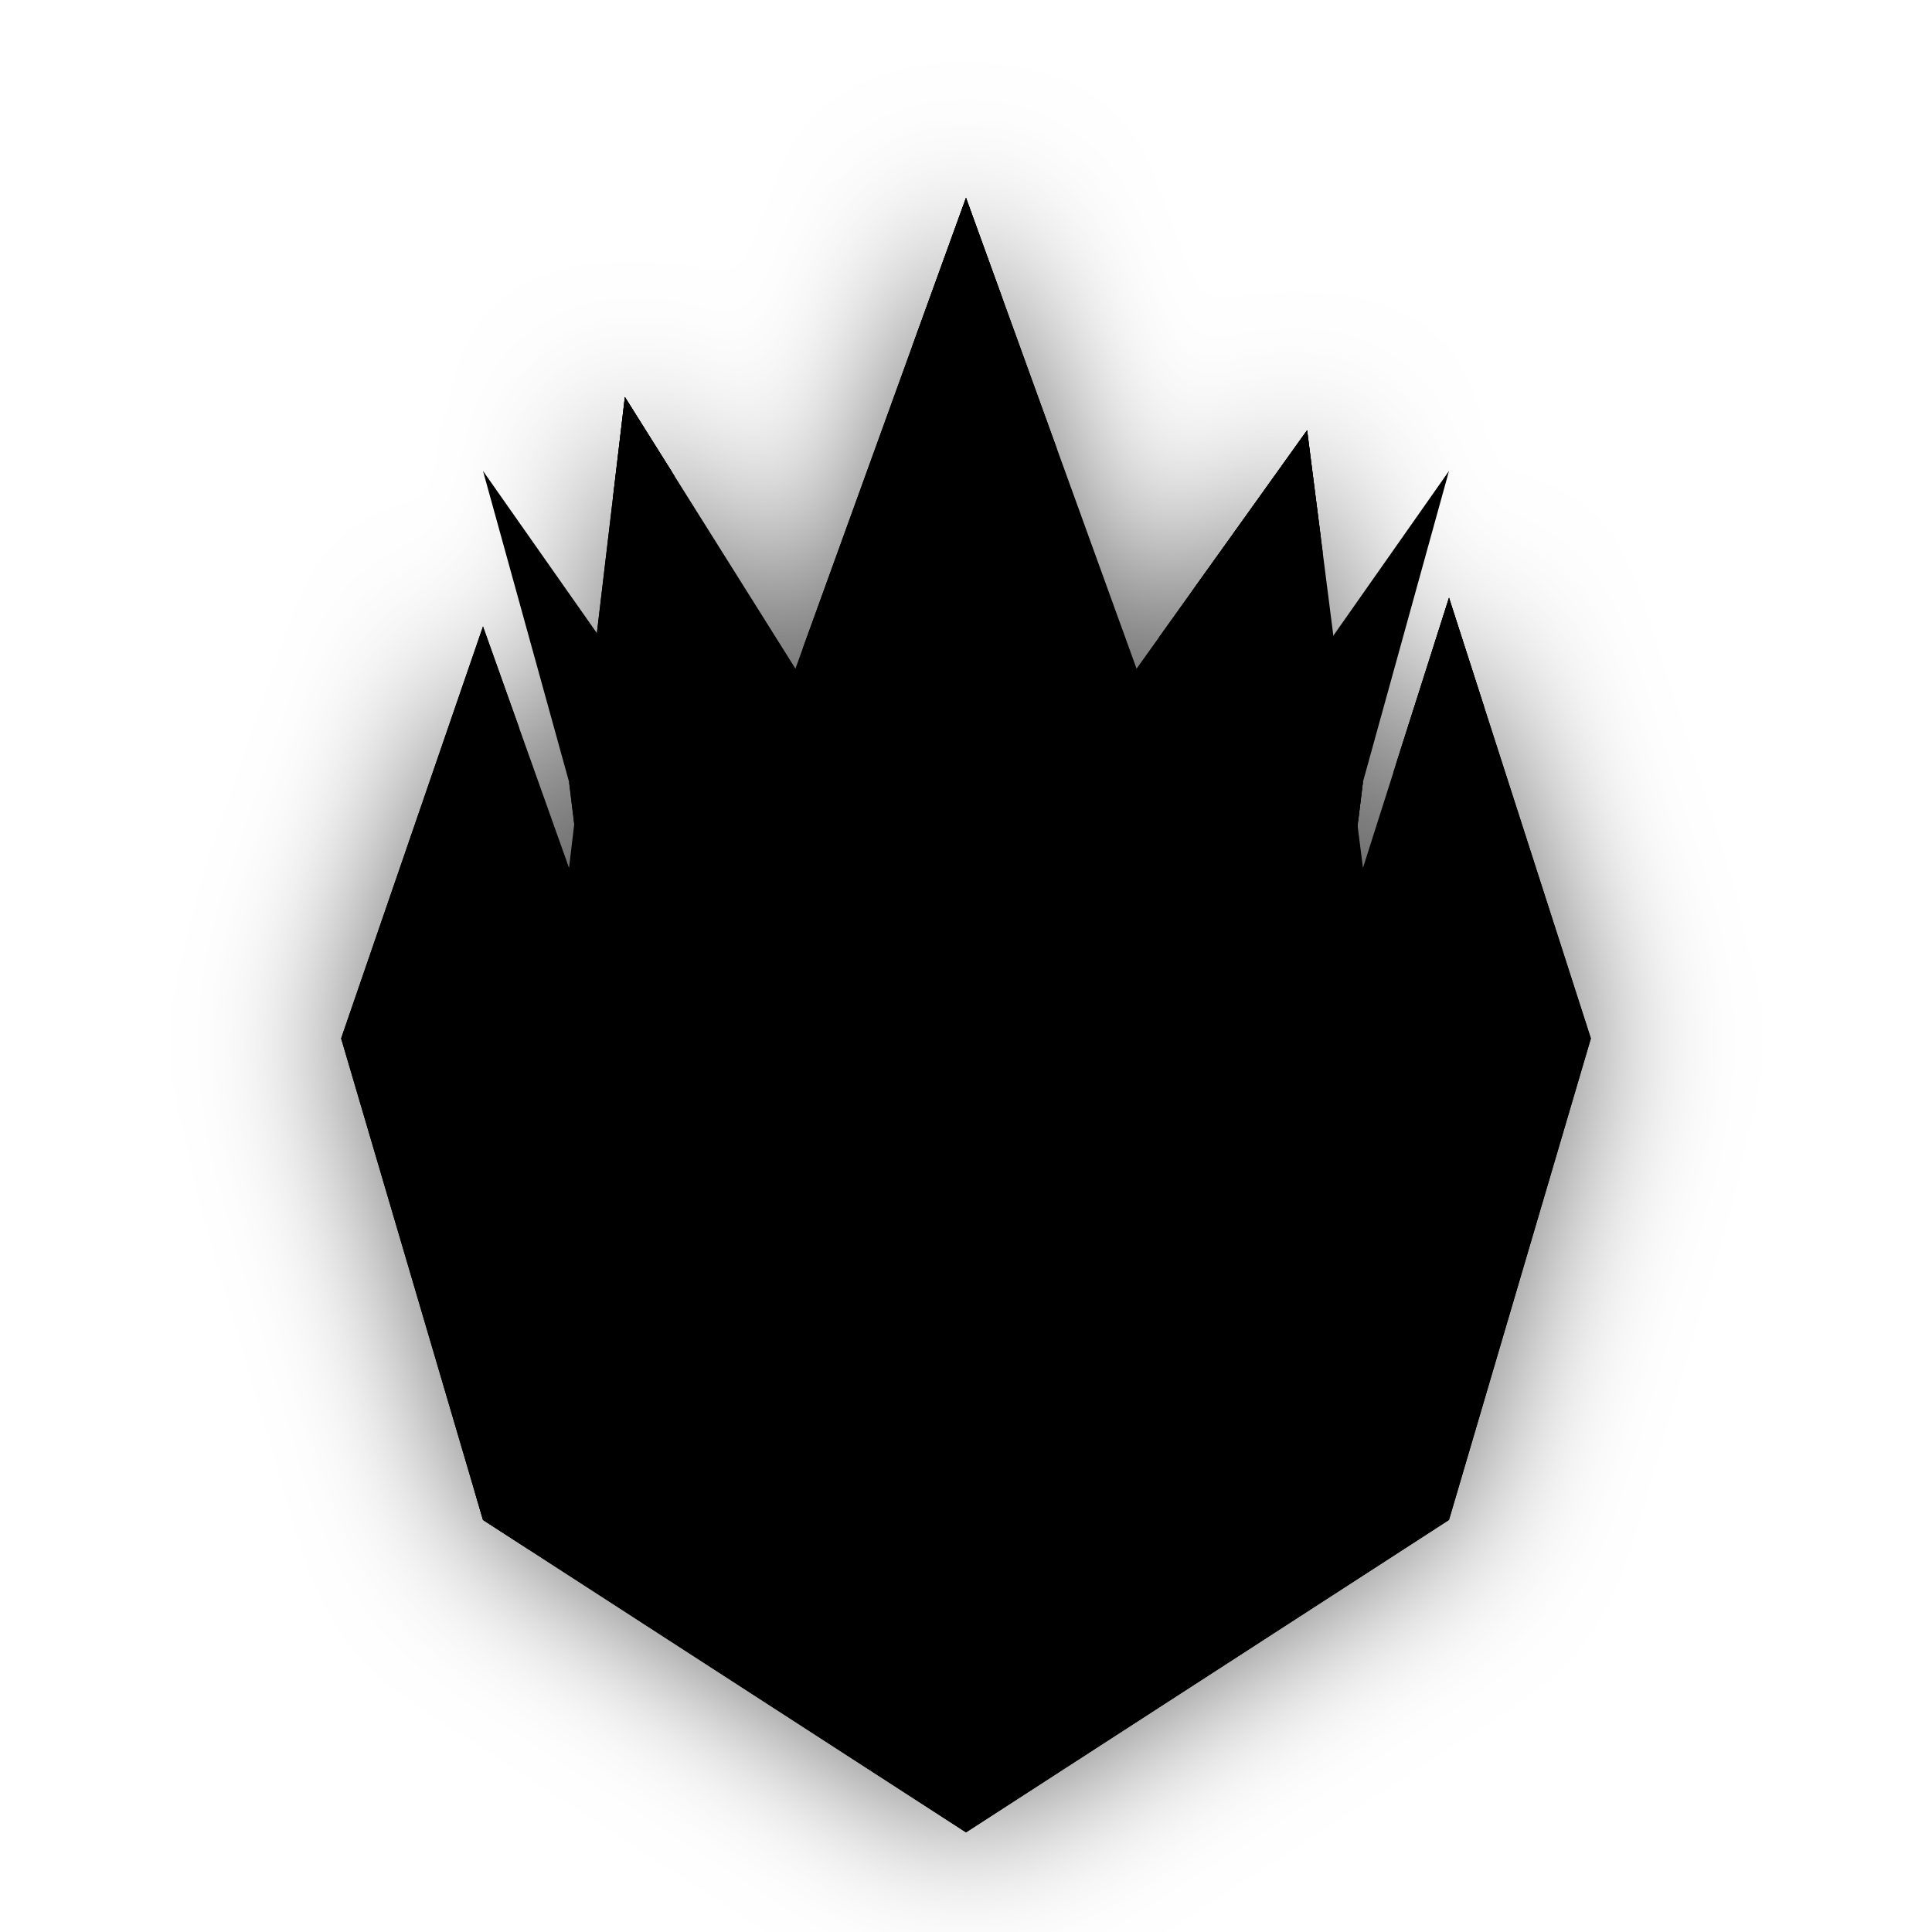
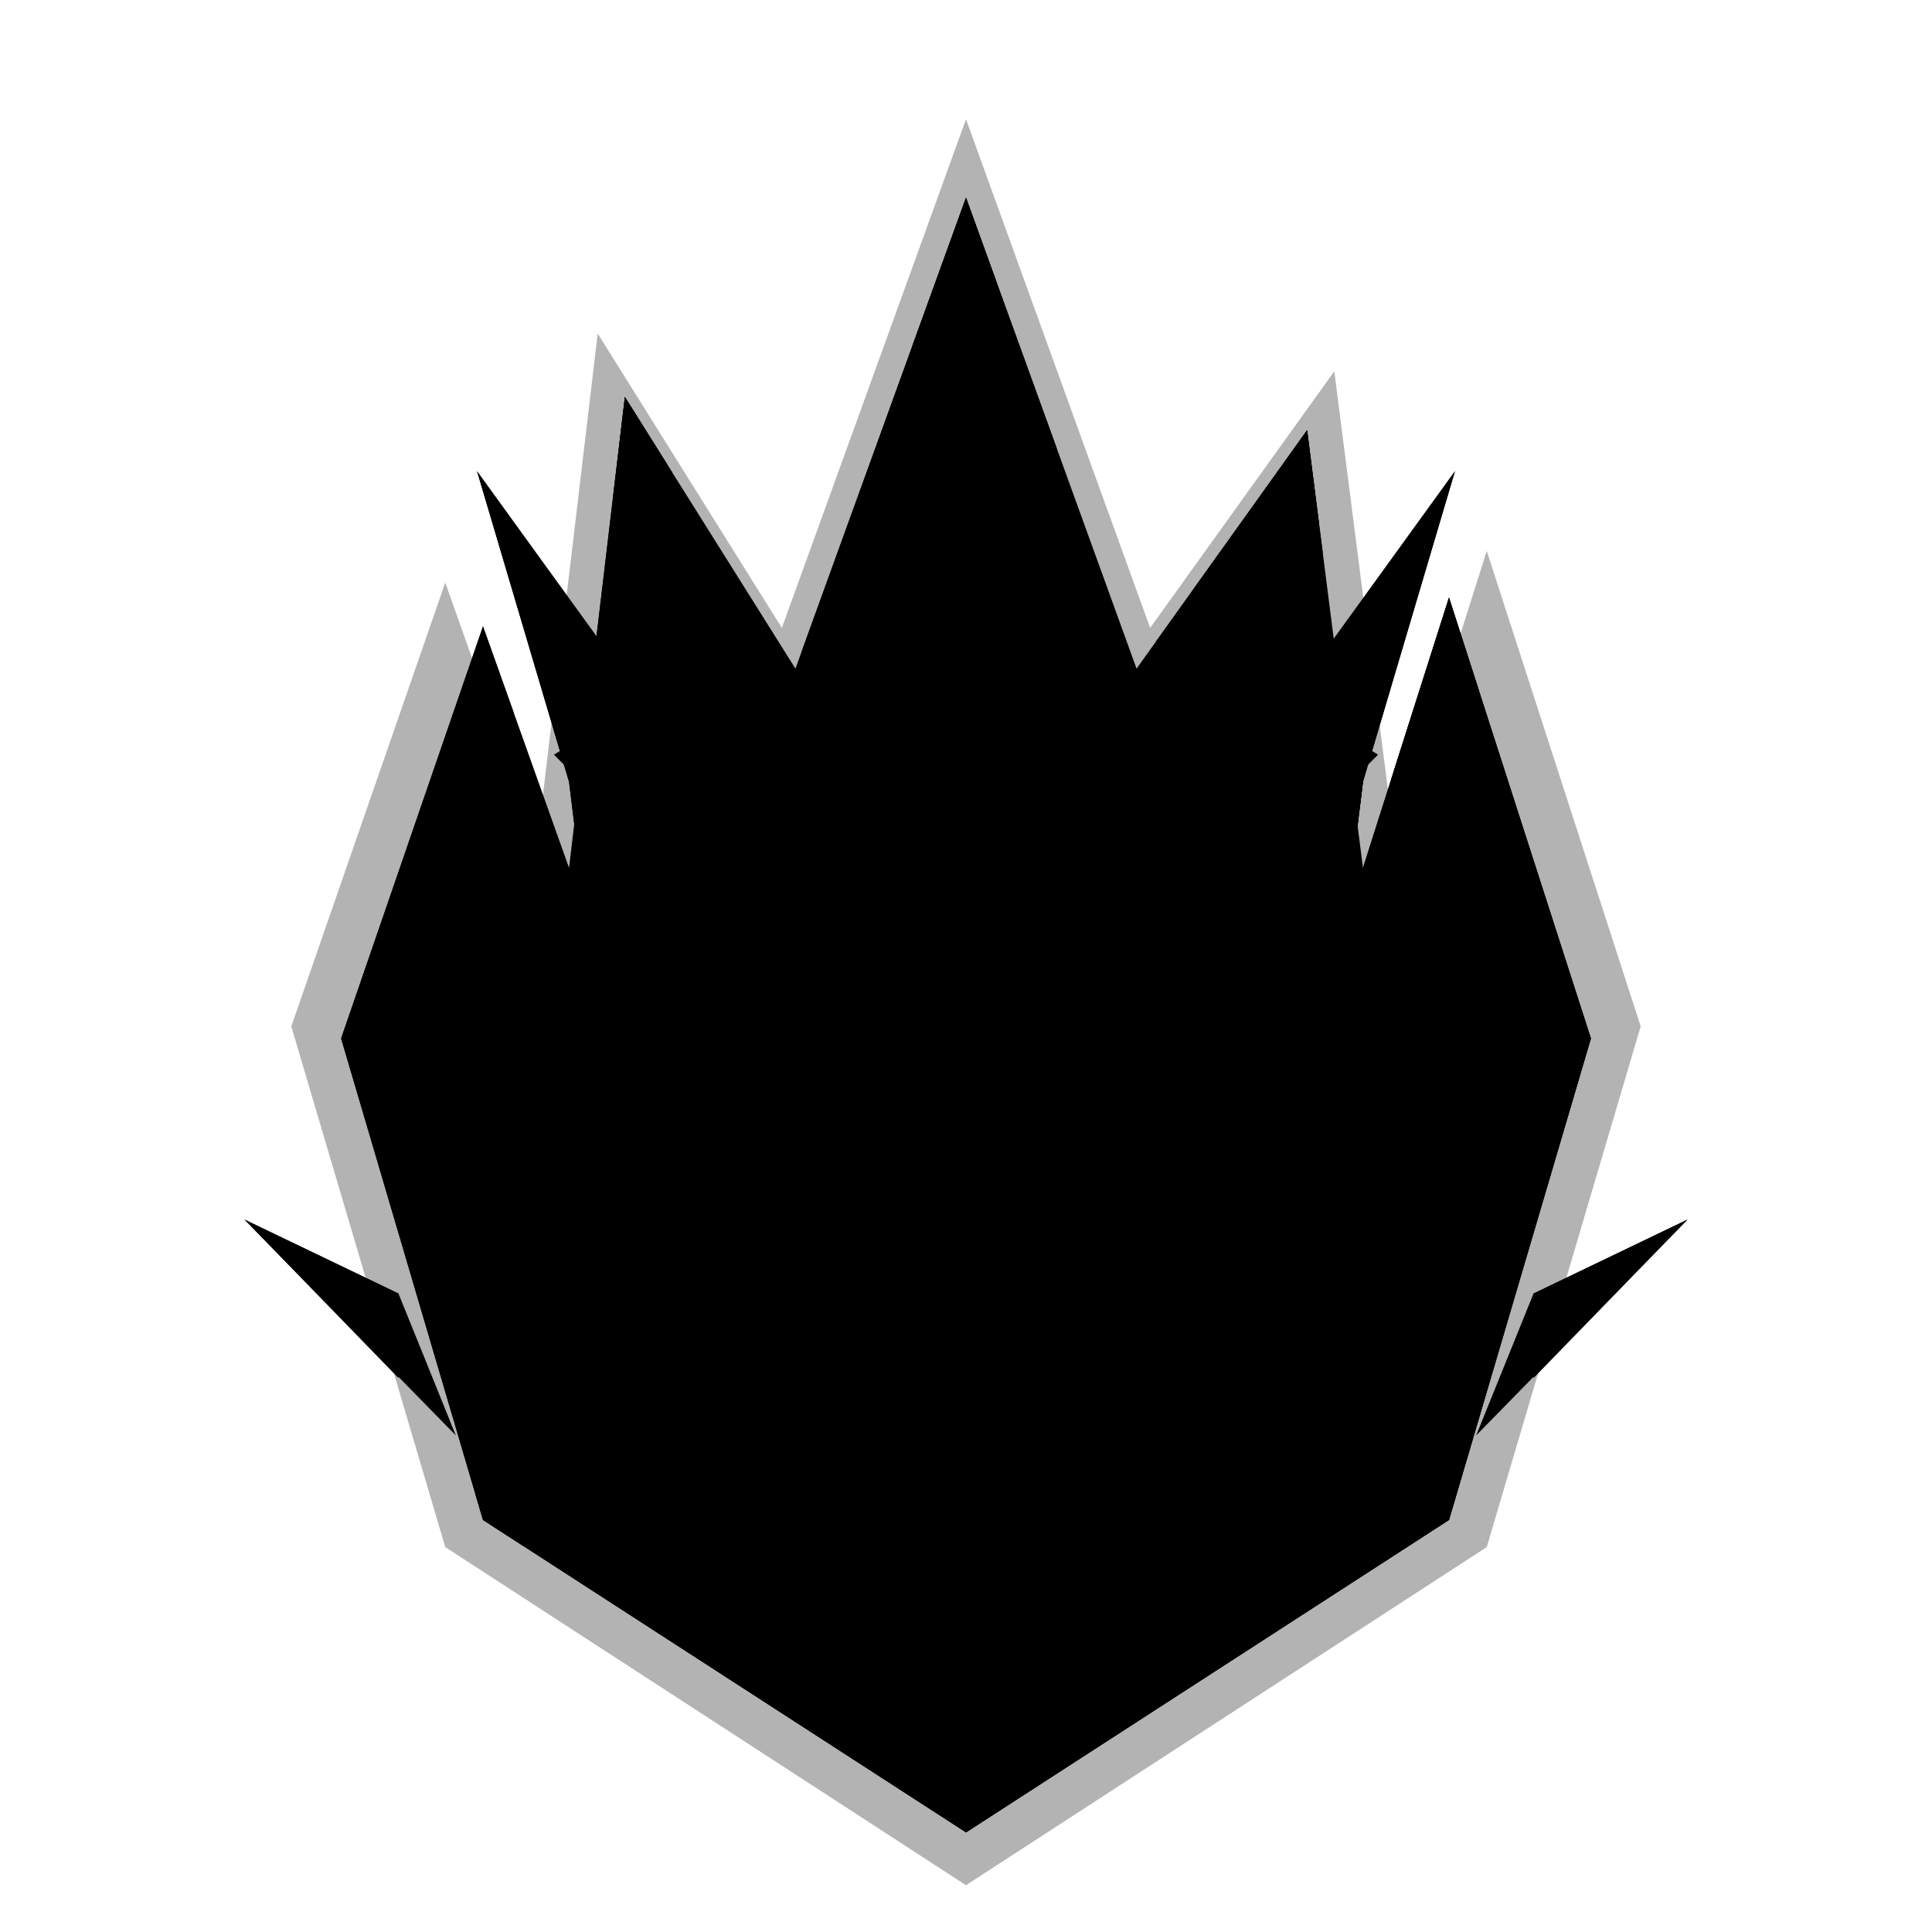
<svg xmlns="http://www.w3.org/2000/svg" width="128" height="128" viewBox="0 0 128 128">
  <defs>
    <filter id="glowS" x="-100%" y="-100%" width="300%" height="300%">
      <feGaussianBlur stdDeviation="2" />
    </filter>
    <filter id="glowM" x="-100%" y="-100%" width="300%" height="300%">
      <feGaussianBlur stdDeviation="5" />
    </filter>
    <filter id="glowL" x="-100%" y="-100%" width="300%" height="300%">
      <feGaussianBlur stdDeviation="12" />
    </filter>
  </defs>
  <g id="glow-back">
-     <polygon points="64,121.4 32,100.7 22.6,68.8 32,41.5 37.7,57.5 41.4,26.3 52.7,44.3 64,13.1 75.3,44.3 86.6,28.5 90.3,57.5 96,39.6 105.4,68.8 96,100.7" fill="@SODIUM@" opacity="0.6" filter="url(#glowM)" />
+     <polygon points="64,124.9 29.5,102.5 19.3,68 29.5,38.6 35.6,55.8 39.6,22.1 51.8,41.6 64,7.9 76.2,41.6 88.4,24.6 92.4,55.8 98.5,36.5 108.7,68 98.5,102.5" fill="@SODIUM@" opacity="0.3" />
  </g>
  <g id="base">
-     <clipPath id="c1330">
+     <clipPath id="c42">
      <path d="M64,121.4 L32,100.7 L22.6,68.8 L32,41.5 L37.7,57.5 L41.4,26.3 L52.7,44.3 L64,13.1 L75.3,44.3 L86.6,28.5 L90.3,57.5 L96,39.6 L105.4,68.8 L96,100.7 Z" />
    </clipPath>
    <polygon points="64,121.4 32,100.7 22.6,68.8 32,41.5 37.7,57.5 41.4,26.3 52.7,44.3 64,13.1 75.3,44.3 86.6,28.5 90.3,57.5 96,39.6 105.4,68.8 96,100.7" fill="@SODIUM@" />
+     <polygon points="30.2,95.1 16.2,80.8 26.4,85.7" fill="@SODIUM@" />
+     <polygon points="16.2,80.8 26.4,85.7 26.4,91.3" fill="@SODIUM_SH@" />
+     <polygon points="97.8,95.1 111.8,80.8 101.6,85.7" fill="@SODIUM@" />
+     <polygon points="111.8,80.8 101.6,85.7 101.6,91.3" fill="@SODIUM_SH@" />
  </g>
  <g id="shadow">
-     <path d="M64,121.4 L32,100.7 L22.6,68.8 L32,41.5 L37.7,57.5 L41.4,26.3 L52.7,44.3 L64,13.1 L75.3,44.3 L86.6,28.5 L90.3,57.5 L96,39.6 L105.4,68.8 L96,100.7 Z M54,113.4 L22,92.7 L12.6,60.8 L22,33.5 L27.7,49.5 L31.4,18.3 L42.7,36.3 L54,5.1 L65.3,36.3 L76.6,20.5 L80.3,49.5 L86,31.6 L95.4,60.8 L86,92.7 Z" fill="@SODIUM_SH@" fill-rule="evenodd" clip-path="url(#c1330)" />
+     <path d="M64,121.4 L32,100.7 L22.6,68.8 L32,41.5 L37.7,57.5 L41.4,26.3 L52.7,44.3 L64,13.1 L75.3,44.3 L86.6,28.5 L90.3,57.5 L96,39.6 L105.4,68.8 L96,100.7 Z M54,113.4 L22,92.7 L12.6,60.8 L22,33.5 L27.7,49.5 L31.4,18.3 L42.7,36.3 L54,5.1 L65.3,36.3 L76.6,20.5 L80.3,49.5 L86,31.6 L95.4,60.8 L86,92.7 Z" fill="@SODIUM_SH@" fill-rule="evenodd" clip-path="url(#c42)" />
+     <polygon points="64,121.4 96,100.7 105.4,68.8 96,39.6 90.3,57.5 80.9,81.9 64,97" fill="@SODIUM_SH@" clip-path="url(#c42)" />
  </g>
  <g id="highlight">
-     <path d="M64,121.4 L32,100.7 L22.6,68.8 L32,41.5 L37.7,57.5 L41.4,26.3 L52.7,44.3 L64,13.1 L75.3,44.3 L86.6,28.5 L90.3,57.5 L96,39.6 L105.4,68.8 L96,100.7 Z M67.5,124.9 L35.5,104.2 L26.1,72.3 L35.5,45 L41.2,61 L44.9,29.8 L56.2,47.8 L67.5,16.6 L78.8,47.8 L90.1,32 L93.8,61 L99.5,43.1 L108.9,72.3 L99.5,104.2 Z" fill="@AMBER@" fill-rule="evenodd" clip-path="url(#c1330)" />
+     <path d="M64,121.4 L32,100.7 L22.6,68.8 L32,41.5 L37.7,57.5 L41.4,26.3 L52.7,44.3 L64,13.1 L75.3,44.3 L86.6,28.5 L90.3,57.5 L96,39.6 L105.4,68.8 L96,100.7 Z M67,124.4 L35,103.7 L25.6,71.8 L35,44.5 L40.7,60.5 L44.4,29.3 L55.7,47.3 L67,16.1 L78.3,47.3 L89.6,31.5 L93.3,60.5 L99,42.6 L108.4,71.8 L99,103.7 Z" fill="@AMBER@" fill-rule="evenodd" clip-path="url(#c42)" />
    <polygon points="64,103.6 46.4,92.3 41.3,74.7 46.4,59.7 49.5,68.5 51.6,51.3 57.8,61.2 64,44.1 70.2,61.2 76.4,52.6 78.5,68.5 81.6,58.7 86.7,74.7 81.6,92.3" fill="@AMBER@" />
+     <polygon points="64,97.4 56,92.3 53.7,84.3 56,77.5 57.4,81.5 58.4,73.6 61.2,78.2 64,70.4 66.8,78.2 69.6,74.2 70.6,81.5 72,77 74.3,84.3 72,92.3" fill="@BONE@" />
  </g>
  <g id="ink">
-     <polygon points="64,121.4 32,100.7 22.6,68.8 32,41.5 37.7,57.5 41.4,26.3 52.7,44.3 64,13.1 75.3,44.3 86.6,28.5 90.3,57.5 96,39.6 105.4,68.8 96,100.7" fill="none" stroke="@INK@" stroke-width="3.5" stroke-linejoin="round" />
+     <polygon points="64,121.4 32,100.7 22.6,68.8 32,41.5 37.7,57.5 41.4,26.3 52.7,44.3 64,13.1 75.3,44.3 86.6,28.5 90.3,57.5 96,39.6 105.4,68.8 96,100.7" fill="none" stroke="@INK@" stroke-width="3.6" stroke-linejoin="round" />
+     <polygon points="30.2,95.1 16.2,80.8 26.4,85.7" fill="none" stroke="@INK@" stroke-width="2" stroke-linejoin="round" />
+     <polygon points="97.8,95.1 111.8,80.8 101.6,85.7" fill="none" stroke="@INK@" stroke-width="2" stroke-linejoin="round" />
+     <polyline points="41.4,85.7 45.8,72.5 49,81.9" fill="none" stroke="@SODIUM_SH@" stroke-width="1.3" stroke-linejoin="round" stroke-linecap="round" />
+     <polyline points="79,85.7 83.4,72.5 86.6,81.9" fill="none" stroke="@SODIUM_SH@" stroke-width="1.3" stroke-linejoin="round" stroke-linecap="round" />
+     <polyline points="60.2,113.9 64.6,100.7 67.8,110.1" fill="none" stroke="@SODIUM_SH@" stroke-width="1.3" stroke-linejoin="round" stroke-linecap="round" />
  </g>
  <g id="detail">
-     <clipPath id="c1331">
+     <clipPath id="c43">
      <path d="M37.7,51.8 L64,44.3 L90.3,51.8 L86.6,81.9 L64,93.2 L41.4,81.9 Z" />
    </clipPath>
    <polygon points="37.7,51.8 64,44.3 90.3,51.8 86.6,81.9 64,93.2 41.4,81.9" fill="@CHAR@" />
-     <path d="M37.7,51.8 L64,44.3 L90.3,51.8 L86.6,81.9 L64,93.2 L41.4,81.9 Z M31.7,45.8 L58,38.3 L84.3,45.8 L80.6,75.9 L58,87.2 L35.4,75.9 Z" fill="@CHAR_SH@" fill-rule="evenodd" clip-path="url(#c1331)" />
-     <path d="M37.7,51.8 L64,44.3 L90.3,51.8 L86.6,81.9 L64,93.2 L41.4,81.9 Z M41.2,55.3 L67.5,47.8 L93.8,55.3 L90.1,85.4 L67.5,96.7 L44.9,85.4 Z" fill="@CHAR_HI@" fill-rule="evenodd" clip-path="url(#c1331)" />
+     <path d="M37.7,51.8 L64,44.3 L90.3,51.8 L86.6,81.9 L64,93.2 L41.4,81.9 Z M31.7,45.8 L58,38.3 L84.3,45.8 L80.6,75.9 L58,87.2 L35.4,75.9 Z" fill="@CHAR_SH@" fill-rule="evenodd" clip-path="url(#c43)" />
+     <path d="M37.7,51.8 L64,44.3 L90.3,51.8 L86.6,81.9 L64,93.2 L41.4,81.9 Z M40.7,54.8 L67,47.3 L93.3,54.8 L89.6,84.9 L67,96.2 L44.4,84.9 Z" fill="@CHAR_HI@" fill-rule="evenodd" clip-path="url(#c43)" />
+     <polygon points="64,44.3 90.3,51.8 86.6,81.9 64,93.2 67.8,70.6" fill="@CHAR_SH@" clip-path="url(#c43)" />
    <polygon points="37.7,51.8 64,44.3 90.3,51.8 86.6,81.9 64,93.2 41.4,81.9" fill="none" stroke="@INK@" stroke-width="4" stroke-linejoin="round" />
-     <polygon points="45.2,50 32,31.2 37.7,51.8" fill="@CHAR_HI@" />
-     <polygon points="45.2,50 32,31.2 37.7,51.8" fill="none" stroke="@INK@" stroke-width="2" stroke-linejoin="round" />
+     <polygon points="45.2,50 31.6,31.2 37.7,51.8" fill="@CHAR_HI@" />
+     <polygon points="31.6,31.2 37.7,51.8 41.4,50.9" fill="@CHAR_SH@" />
+     <polygon points="45.2,50 31.6,31.2 37.7,51.8" fill="none" stroke="@INK@" stroke-width="2.2" stroke-linejoin="round" />
+     <polyline points="40.4,43.4 35.6,44.6" fill="none" stroke="@INK@" stroke-width="1.1" stroke-linejoin="round" stroke-linecap="round" />
+     <polyline points="36.4,37.7 33.7,38.4" fill="none" stroke="@INK@" stroke-width="1.1" stroke-linejoin="round" stroke-linecap="round" />
    <polygon points="58.4,59.4 43.3,57.5 45.2,68.8 56.5,68.8" fill="@INK@" />
-     <polygon points="82.8,50 96,31.2 90.3,51.8" fill="@CHAR_HI@" />
-     <polygon points="82.8,50 96,31.2 90.3,51.8" fill="none" stroke="@INK@" stroke-width="2" stroke-linejoin="round" />
+     <polyline points="60.2,56.5 41.4,53.7" fill="none" stroke="@INK@" stroke-width="2.4" stroke-linejoin="round" stroke-linecap="round" />
+     <polygon points="49,72 52.7,74.1 52.7,78.4 49,80.6 45.2,78.4 45.2,74.1" fill="@INK@" />
+     <polygon points="82.8,50 96.4,31.2 90.3,51.8" fill="@CHAR_HI@" />
+     <polygon points="96.4,31.2 90.3,51.8 86.6,50.9" fill="@CHAR_SH@" />
+     <polygon points="82.8,50 96.4,31.2 90.3,51.8" fill="none" stroke="@INK@" stroke-width="2.2" stroke-linejoin="round" />
+     <polyline points="87.6,43.4 92.4,44.6" fill="none" stroke="@INK@" stroke-width="1.1" stroke-linejoin="round" stroke-linecap="round" />
+     <polyline points="91.6,37.7 94.3,38.4" fill="none" stroke="@INK@" stroke-width="1.1" stroke-linejoin="round" stroke-linecap="round" />
    <polygon points="69.6,59.4 84.7,57.5 82.8,68.8 71.5,68.8" fill="@INK@" />
+     <polyline points="67.8,56.5 86.6,53.7" fill="none" stroke="@INK@" stroke-width="2.4" stroke-linejoin="round" stroke-linecap="round" />
+     <polygon points="79,72 82.8,74.1 82.8,78.4 79,80.6 75.3,78.4 75.3,74.1" fill="@INK@" />
+     <polyline points="64,46.2 60.2,51.8 64,55.6" fill="none" stroke="@INK@" stroke-width="3" stroke-linejoin="round" stroke-linecap="round" />
+     <polyline points="82.8,72.5 77.2,80" fill="none" stroke="@INK@" stroke-width="3" stroke-linejoin="round" stroke-linecap="round" />
+     <polyline points="43.3,70.6 49,78.2" fill="none" stroke="@INK@" stroke-width="3" stroke-linejoin="round" stroke-linecap="round" />
+     <polyline points="64,84.1 64,87.3" fill="none" stroke="@BONE@" stroke-width="1" stroke-linejoin="round" stroke-linecap="round" />
+     <polyline points="62.4,85.7 65.6,85.7" fill="none" stroke="@BONE@" stroke-width="1" stroke-linejoin="round" stroke-linecap="round" />
+     <polyline points="62.4,87.3 65.6,87.3" fill="none" stroke="@BONE@" stroke-width="1" stroke-linejoin="round" stroke-linecap="round" />
+     <polygon points="43.4,54.6 43.4,56.6 41.4,56.6 41.4,54.6" fill="@CHAR_HI@" />
+     <polygon points="43.4,54.6 43.4,56.6 41.4,56.6 41.4,54.6" fill="none" stroke="@INK@" stroke-width="0.9" stroke-linejoin="round" />
+     <polygon points="86.6,54.6 86.6,56.6 84.6,56.6 84.6,54.6" fill="@CHAR_HI@" />
+     <polygon points="86.6,54.6 86.6,56.6 84.6,56.6 84.6,54.6" fill="none" stroke="@INK@" stroke-width="0.9" stroke-linejoin="round" />
+     <polygon points="45.2,77.2 45.2,79.1 43.3,79.1 43.3,77.2" fill="@CHAR_HI@" />
+     <polygon points="45.2,77.2 45.2,79.1 43.3,79.1 43.3,77.2" fill="none" stroke="@INK@" stroke-width="0.9" stroke-linejoin="round" />
+     <polygon points="84.7,77.2 84.7,79.1 82.8,79.1 82.8,77.2" fill="@CHAR_HI@" />
+     <polygon points="84.7,77.2 84.7,79.1 82.8,79.1 82.8,77.2" fill="none" stroke="@INK@" stroke-width="0.9" stroke-linejoin="round" />
+     <polygon points="42.4,65.9 42.4,67.9 40.5,67.9 40.5,65.9" fill="@CHAR_HI@" />
+     <polygon points="42.4,65.9 42.4,67.9 40.5,67.9 40.5,65.9" fill="none" stroke="@INK@" stroke-width="0.9" stroke-linejoin="round" />
+     <polygon points="87.5,65.9 87.5,67.9 85.6,67.9 85.6,65.9" fill="@CHAR_HI@" />
+     <polygon points="87.5,65.9 87.5,67.9 85.6,67.9 85.6,65.9" fill="none" stroke="@INK@" stroke-width="0.9" stroke-linejoin="round" />
+     <polygon points="47.1,51.8 41.4,47.1 36.7,50 41.4,54.7" fill="@GUN@" />
+     <polygon points="47.1,51.8 41.4,47.1 36.7,50 41.4,54.7" fill="none" stroke="@INK@" stroke-width="1.3" stroke-linejoin="round" />
+     <polygon points="80.9,51.8 86.6,47.1 91.3,50 86.6,54.7" fill="@GUN@" />
+     <polygon points="80.9,51.8 86.6,47.1 91.3,50 86.6,54.7" fill="none" stroke="@INK@" stroke-width="1.3" stroke-linejoin="round" />
+     <polyline points="41.4,81.9 52.7,85.7" fill="none" stroke="@INK@" stroke-width="1.3" stroke-linejoin="round" stroke-linecap="round" />
+     <polyline points="86.6,81.9 75.3,85.7" fill="none" stroke="@INK@" stroke-width="1.3" stroke-linejoin="round" stroke-linecap="round" />
+     <polygon points="64,46.1 68.2,48.5 68.2,53.3 64,55.7 59.8,53.3 59.8,48.5" fill="@INK@" />
+     <polyline points="39.6,53.7 42.4,78.2" fill="none" stroke="@BONE@" stroke-width="1.4" stroke-linejoin="round" stroke-linecap="round" />
+     <polyline points="45.2,50 60.2,46.2" fill="none" stroke="@BONE@" stroke-width="1.2" stroke-linejoin="round" stroke-linecap="round" />
    <polygon points="50.8,76.3 77.2,76.3 71.5,81.8 56.5,81.8" fill="@INK@" />
  </g>
  <g id="glow">
    <polygon points="56.1,60.6 45.6,59.3 46.9,67.2 54.8,67.2" fill="@MAGENTA_SH@" />
+     <polygon points="49,74.6 50.4,75.4 50.4,77.1 49,78 47.5,77.1 47.5,75.4" fill="@SODIUM_SH@" />
    <polygon points="71.9,60.6 82.4,59.3 81.1,67.2 73.2,67.2" fill="@MAGENTA_SH@" />
+     <polygon points="79,73 81.8,74.7 81.8,77.9 79,79.5 76.2,77.9 76.2,74.7" fill="@SODIUM@" opacity="0.34" />
+     <polygon points="79,73.6 79.4,76 81.8,76.3 79.4,76.6 79,79 78.7,76.6 76.3,76.3 78.7,76" fill="@SODIUM@" opacity="0.6" />
+     <polygon points="79,74.6 80.5,75.4 80.5,77.1 79,78 77.6,77.1 77.6,75.4" fill="@SODIUM@" />
+     <polygon points="79,75.5 79.7,75.9 79.7,76.7 79,77 78.4,76.7 78.4,75.9" fill="@BONE@" />
+     <polyline points="64,46.2 60.2,51.8 64,55.6" fill="none" stroke="@SODIUM@" stroke-width="1.3" stroke-linejoin="round" stroke-linecap="round" />
+     <polyline points="82.8,72.5 77.2,80" fill="none" stroke="@SODIUM@" stroke-width="1.3" stroke-linejoin="round" stroke-linecap="round" />
+     <polyline points="43.3,70.6 49,78.2" fill="none" stroke="@SODIUM@" stroke-width="1.3" stroke-linejoin="round" stroke-linecap="round" />
+     <polygon points="64,47.1 67.3,49 67.3,52.8 64,54.7 60.7,52.8 60.7,49" fill="@SODIUM@" opacity="0.28" />
+     <polygon points="64,48.7 65.9,49.8 65.9,52 64,53.1 62.1,52 62.1,49.8" fill="@SODIUM@" />
+     <polygon points="64,50.1 64.7,50.5 64.7,51.3 64,51.7 63.3,51.3 63.3,50.5" fill="@BONE@" />
    <polygon points="54.8,77.1 73.2,77.1 69.3,81 58.7,81" fill="@SODIUM@" />
+     <polygon points="52.9,76.3 56.3,76.3 54.6,80.6" fill="@BONE@" />
+     <polygon points="52.9,76.3 56.3,76.3 54.6,80.6" fill="none" stroke="@INK@" stroke-width="0.8" stroke-linejoin="round" />
+     <polygon points="59.1,76.3 62.5,76.3 60.8,80.6" fill="@BONE@" />
+     <polygon points="59.1,76.3 62.5,76.3 60.8,80.6" fill="none" stroke="@INK@" stroke-width="0.8" stroke-linejoin="round" />
+     <polygon points="65.3,76.3 68.7,76.3 67,80.6" fill="@BONE@" />
+     <polygon points="65.3,76.3 68.7,76.3 67,80.6" fill="none" stroke="@INK@" stroke-width="0.8" stroke-linejoin="round" />
+     <polygon points="71.5,76.3 74.9,76.3 73.2,80.6" fill="@BONE@" />
+     <polygon points="71.5,76.3 74.9,76.3 73.2,80.6" fill="none" stroke="@INK@" stroke-width="0.8" stroke-linejoin="round" />
  </g>
</svg>
